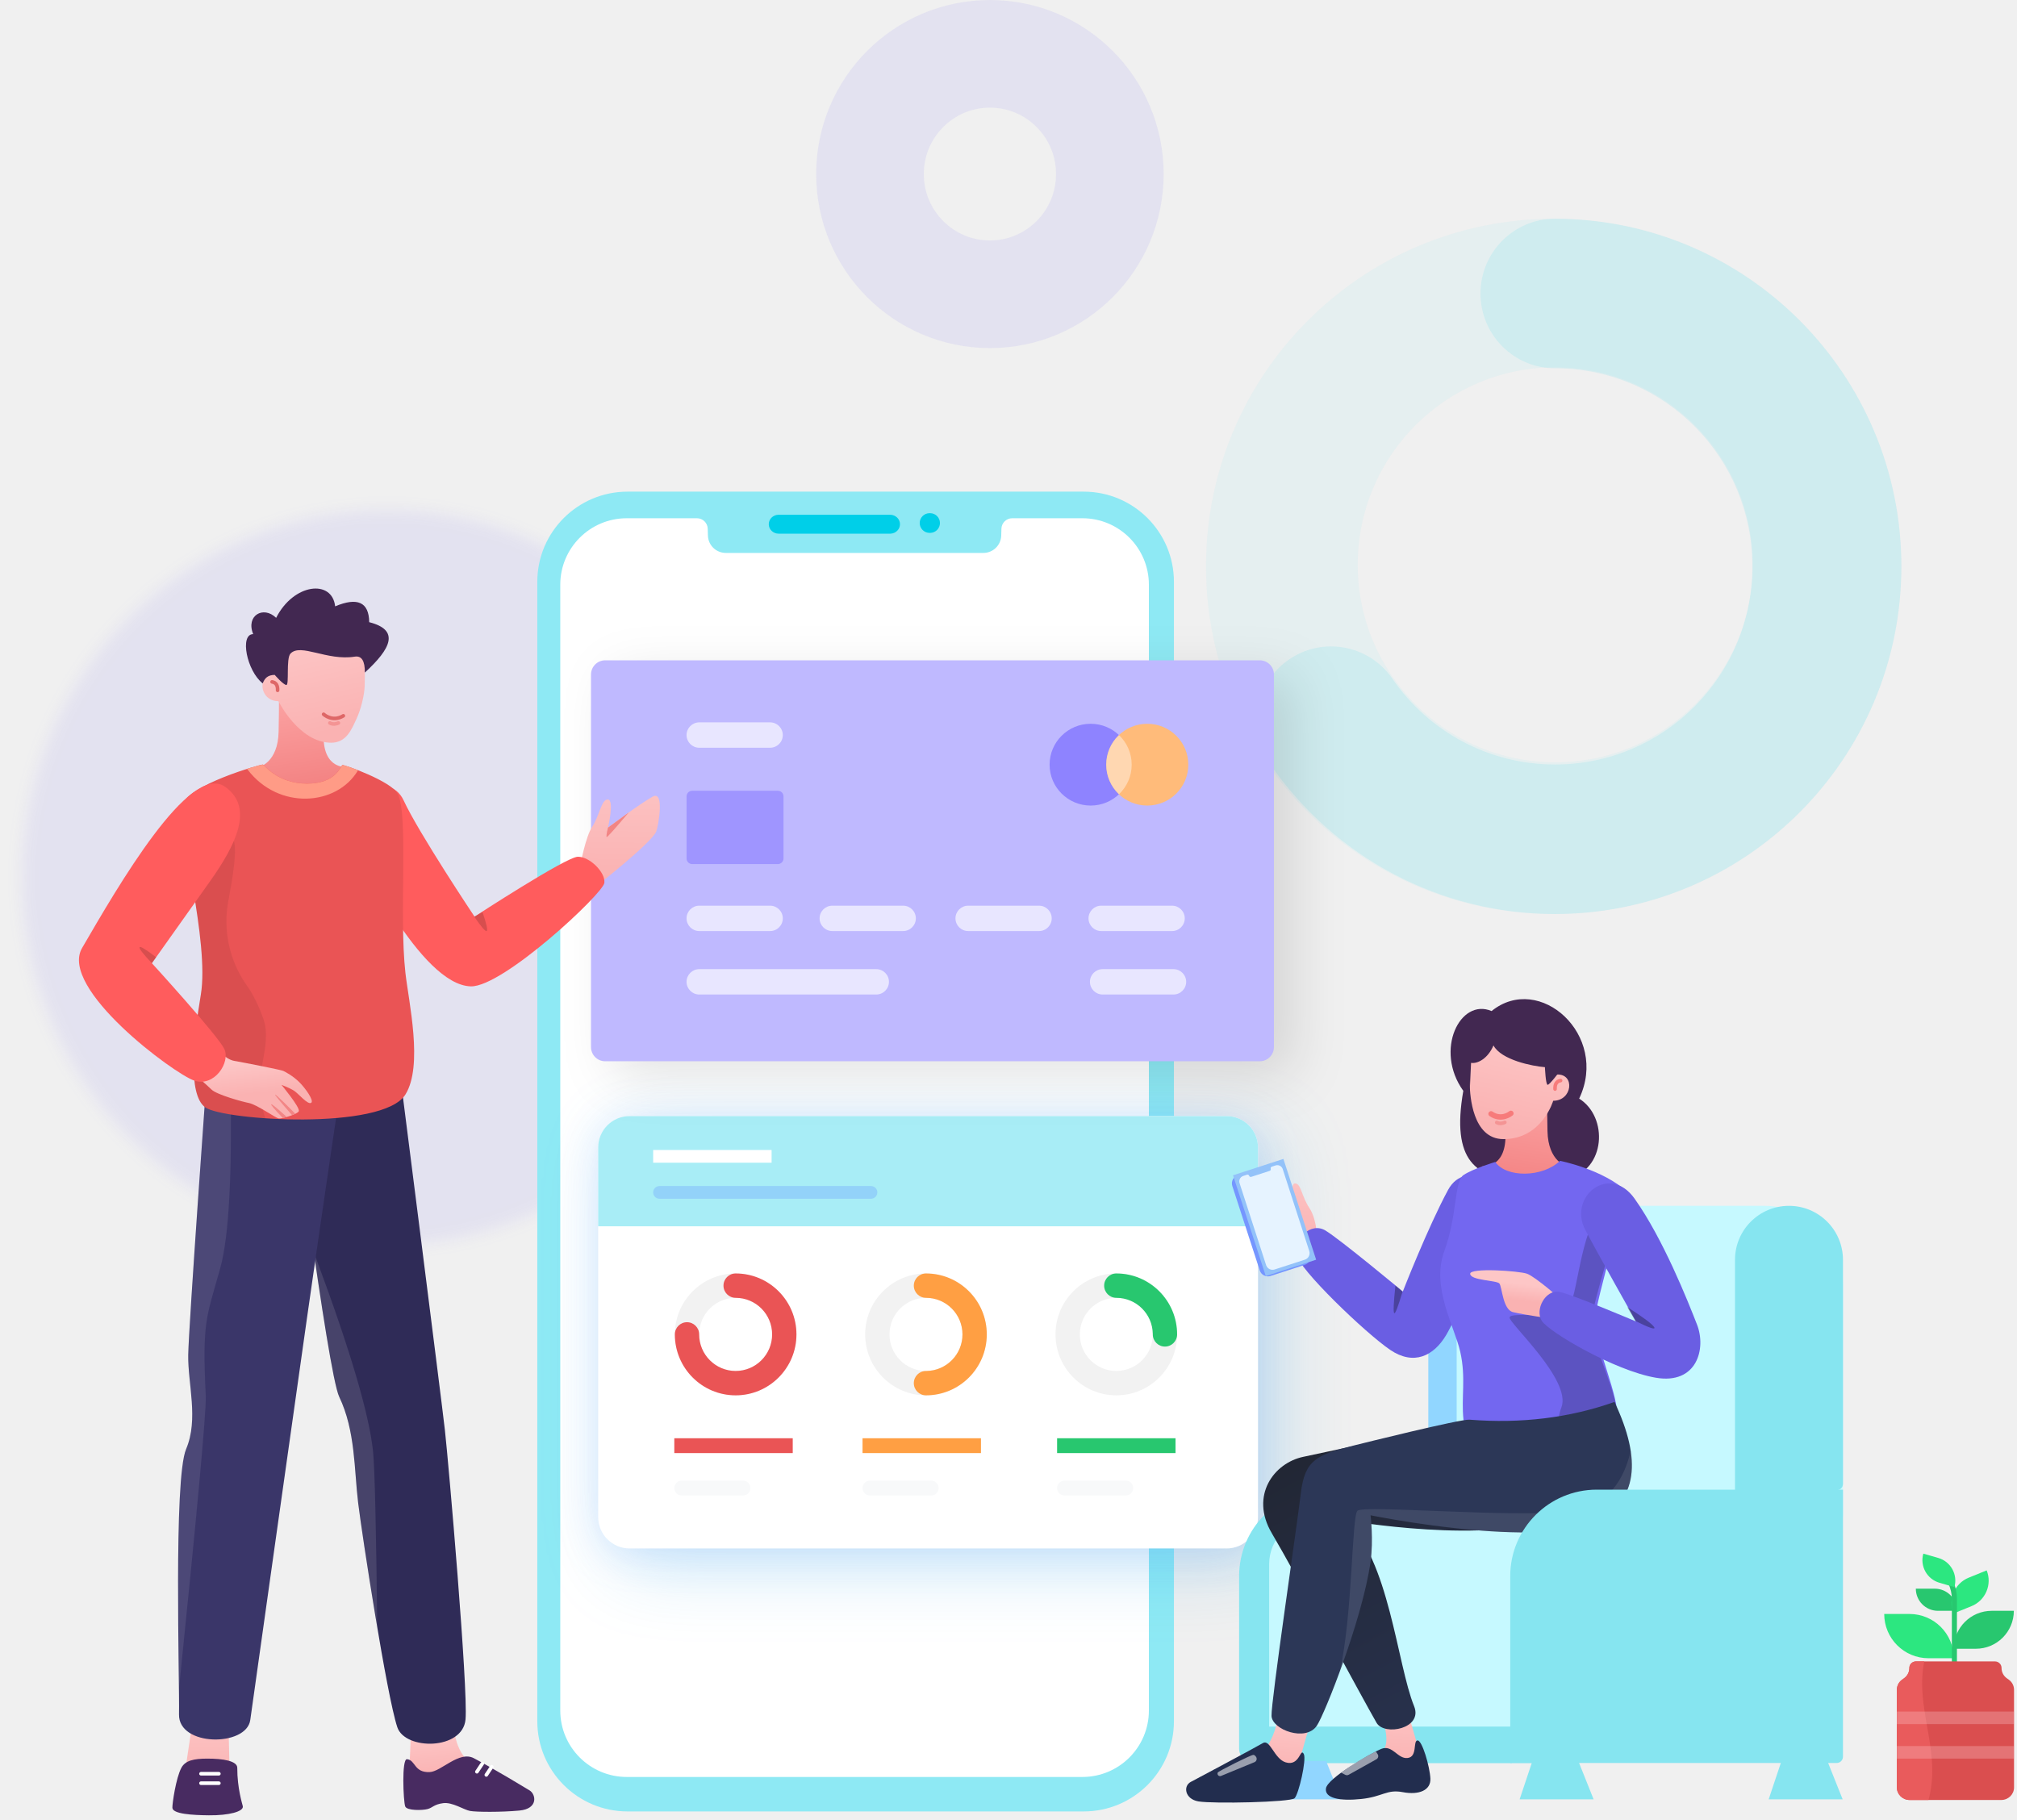
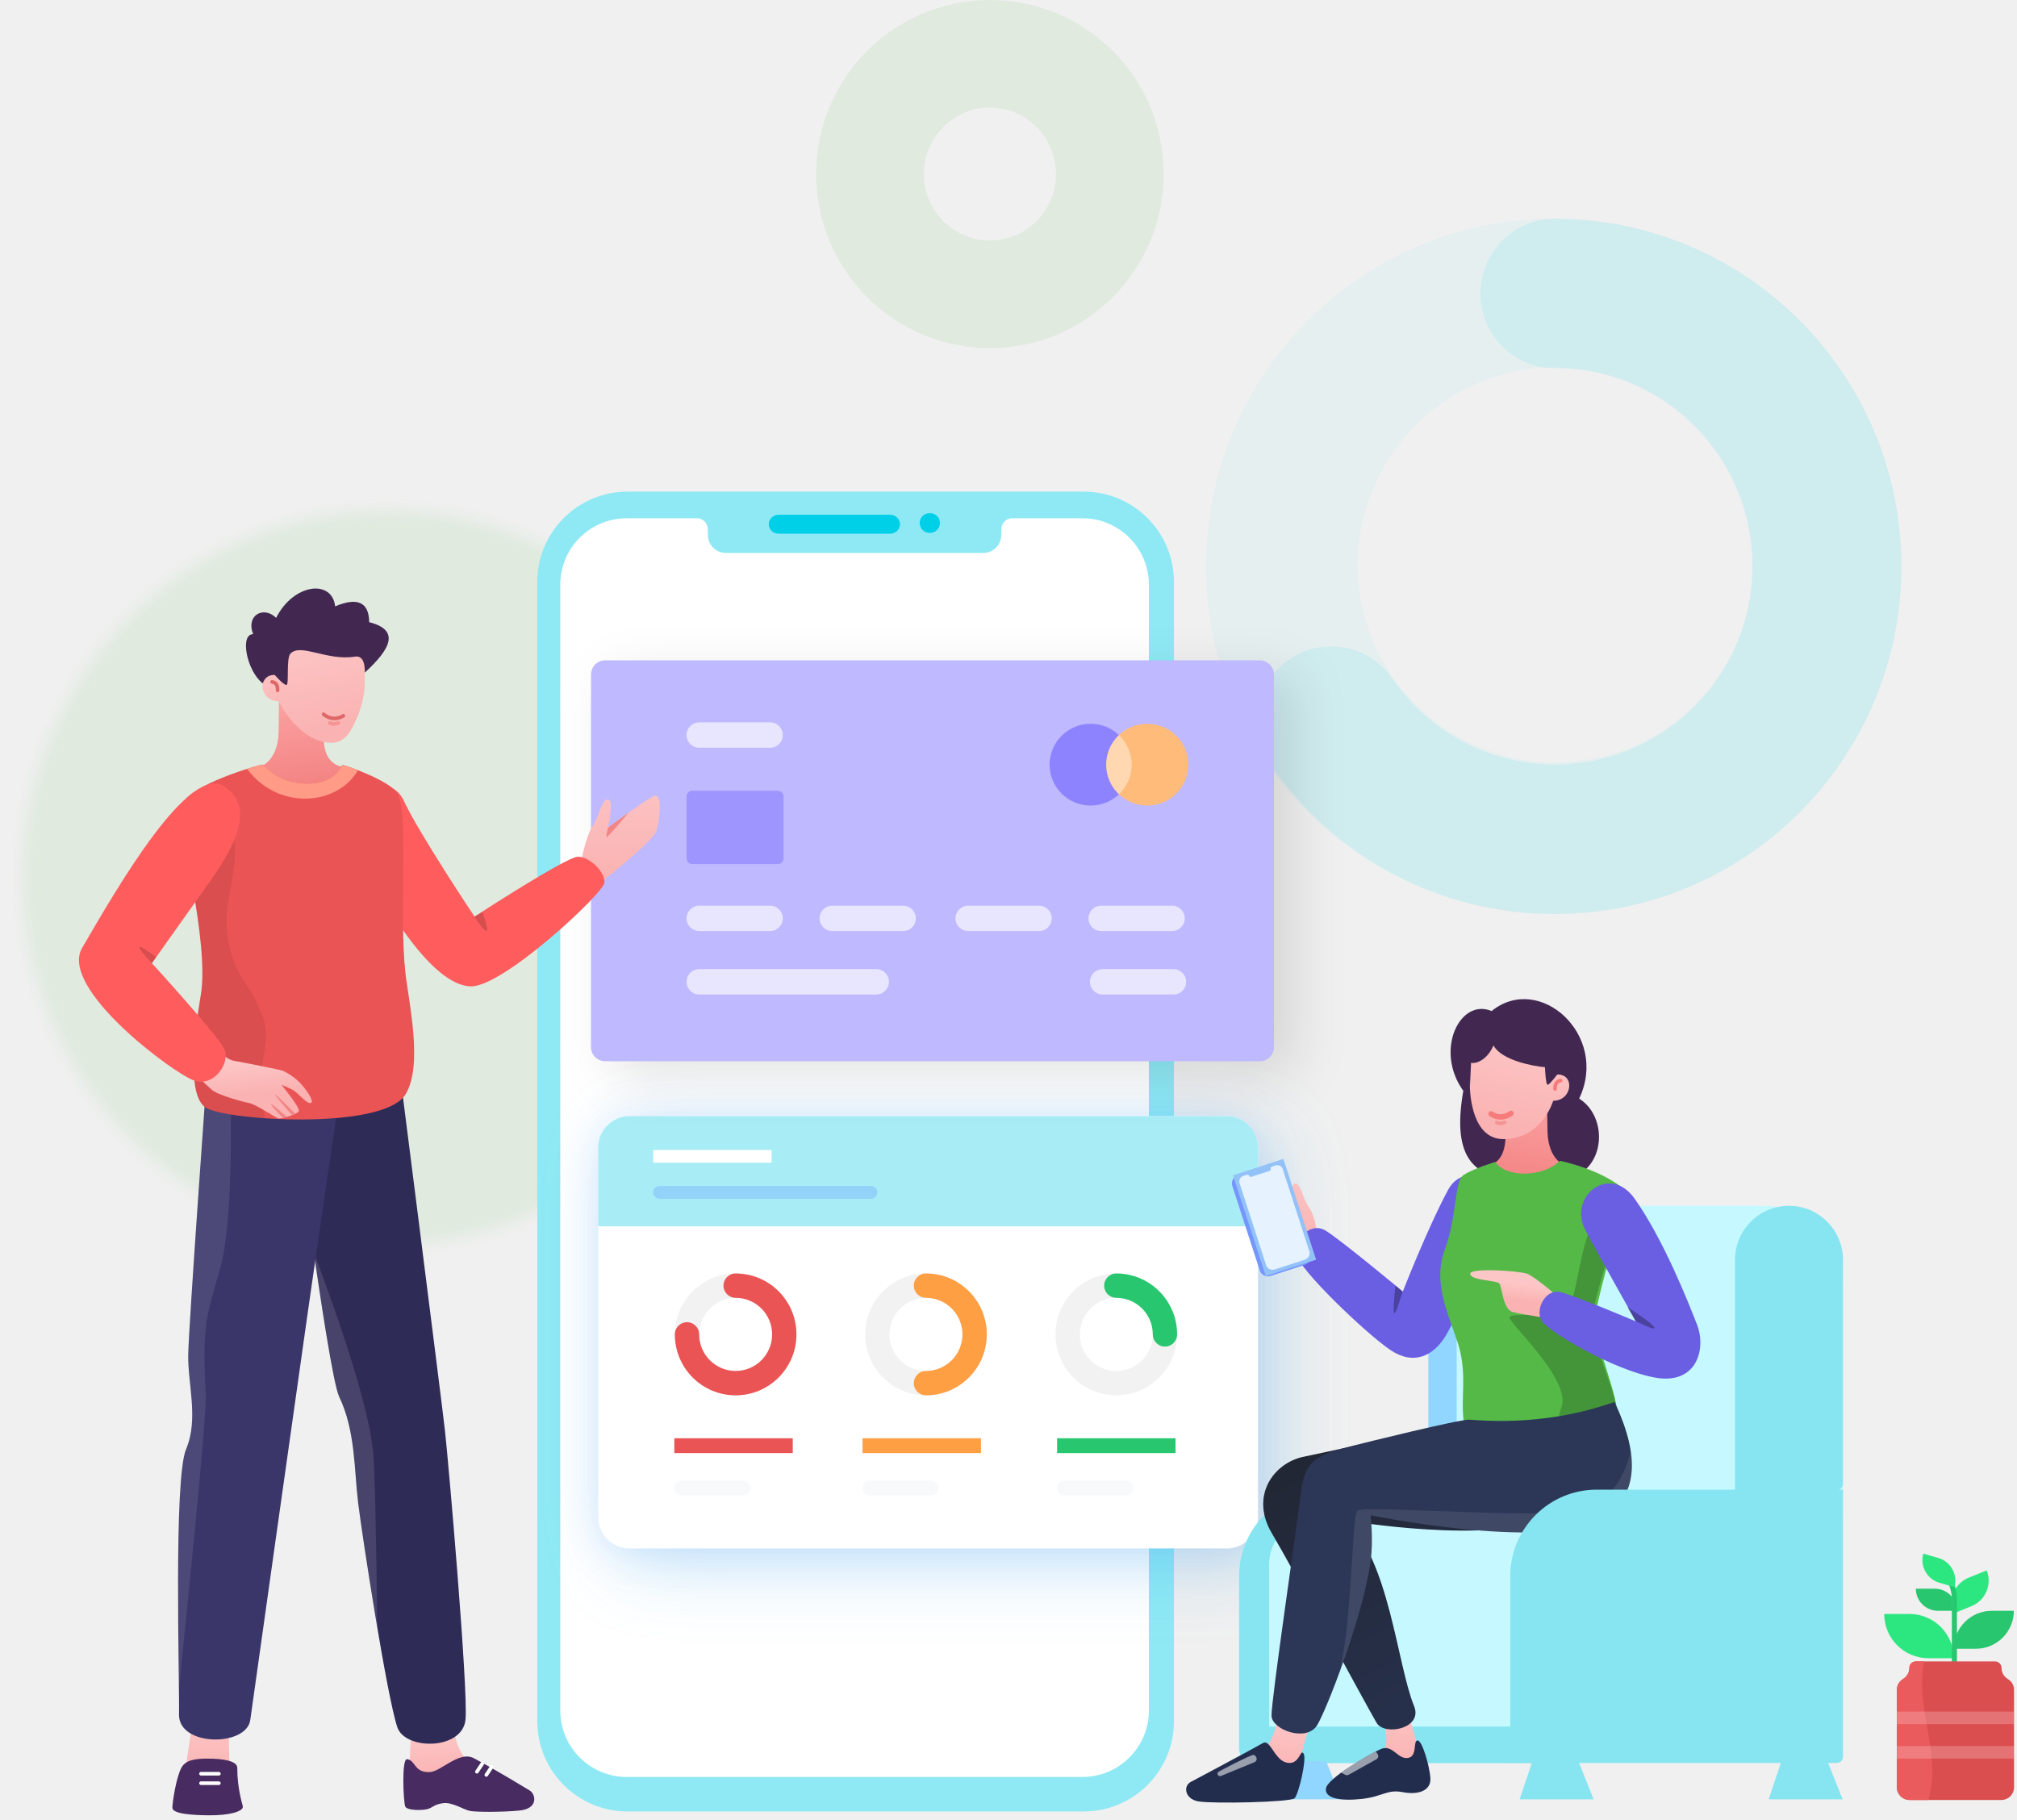
<svg xmlns="http://www.w3.org/2000/svg" xmlns:xlink="http://www.w3.org/1999/xlink" width="562px" height="507px" viewBox="0 0 562 507" version="1.1">
  <defs>
    <filter x="-2.9%" y="-2.9%" width="105.9%" height="105.9%" filterUnits="objectBoundingBox" id="filter-1">
      <feGaussianBlur stdDeviation="2" in="SourceGraphic" />
    </filter>
    <path d="M18.522,0 L38.087,0 C39.71,5.90024691e-16 41.039,1.291 41.086,2.913 L41.142,4.831 C41.219,7.521 43.423,9.661 46.114,9.661 L117.894,9.661 C120.585,9.661 122.788,7.521 122.866,4.831 L122.921,2.913 C122.968,1.291 124.297,2.07451057e-15 125.92,0 L145.486,0 C155.715,-2.00502105e-14 164.008,8.293 164.008,18.522 L164.008,332.223 C164.008,342.452 155.715,350.745 145.486,350.745 L18.522,350.745 C8.293,350.745 -2.29997126e-15,342.452 0,332.223 L0,18.522 C-4.8054561e-15,8.293 8.293,-8.77902741e-15 18.522,0 Z" id="path-2" />
    <path d="M8.757,0 L175.092,0 C179.928,-1.80700981e-14 183.848,3.921 183.848,8.757 L183.848,111.729 C183.848,116.565 179.928,120.486 175.092,120.486 L8.757,120.486 C3.921,120.486 -1.00658751e-14,116.565 0,111.729 L0,8.757 C-5.92265936e-16,3.921 3.921,4.44111258e-15 8.757,0 Z" id="path-4" />
    <filter x="-15.0%" y="-22.8%" width="135.4%" height="153.9%" filterUnits="objectBoundingBox" id="filter-6">
      <feOffset dx="5" dy="5" in="SourceAlpha" result="shadowOffsetOuter1" />
      <feGaussianBlur stdDeviation="10" in="shadowOffsetOuter1" result="shadowBlurOuter1" />
      <feColorMatrix values="0 0 0 0 0.076   0 0 0 0 0.583   0 0 0 0 0.879  0 0 0 0.229 0" type="matrix" in="shadowBlurOuter1" result="shadowMatrixOuter1" />
      <feOffset dx="0" dy="1" in="SourceAlpha" result="shadowOffsetOuter2" />
      <feGaussianBlur stdDeviation="5.5" in="shadowOffsetOuter2" result="shadowBlurOuter2" />
      <feColorMatrix values="0 0 0 0 0.504   0 0 0 0 0.7   0 0 0 0 1  0 0 0 0.234 0" type="matrix" in="shadowBlurOuter2" result="shadowMatrixOuter2" />
      <feMerge>
        <feMergeNode in="shadowMatrixOuter1" />
        <feMergeNode in="shadowMatrixOuter2" />
      </feMerge>
    </filter>
    <path d="M3.944,0 L186.337,0 C188.515,0 190.281,1.771 190.281,3.955 L190.281,107.769 C190.281,109.953 188.515,111.723 186.337,111.723 L3.944,111.723 C1.766,111.723 0,109.953 0,107.769 L0,3.955 C0,1.771 1.766,0 3.944,0 Z" id="path-7" />
    <filter x="-9.5%" y="-17.9%" width="125.2%" height="143.0%" filterUnits="objectBoundingBox" id="filter-8">
      <feOffset dx="6" dy="4" in="SourceAlpha" result="shadowOffsetOuter1" />
      <feGaussianBlur stdDeviation="7" in="shadowOffsetOuter1" result="shadowBlurOuter1" />
      <feColorMatrix values="0 0 0 0 0.019   0 0 0 0 0.019   0 0 0 0 0.019  0 0 0 0.11 0" type="matrix" in="shadowBlurOuter1" />
    </filter>
    <linearGradient x1="42.314%" y1="12.631%" x2="50%" y2="69.62%" id="linearGradient-9">
      <stop stop-color="#FDC6C6" offset="0%" />
      <stop stop-color="#FAB2B2" offset="100%" />
    </linearGradient>
    <linearGradient x1="46.204%" y1="-28.186%" x2="50%" y2="91.05%" id="linearGradient-10">
      <stop stop-color="#FDC6C6" offset="0%" />
      <stop stop-color="#FAB2B2" offset="100%" />
    </linearGradient>
    <linearGradient x1="44.814%" y1="-28.186%" x2="62.813%" y2="121.547%" id="linearGradient-11">
      <stop stop-color="#FFAFAF" offset="0%" />
      <stop stop-color="#F07777" offset="100%" />
    </linearGradient>
    <linearGradient x1="31.713%" y1="-6.922%" x2="55.144%" y2="91.239%" id="linearGradient-12">
      <stop stop-color="#FDC6C6" offset="0%" />
      <stop stop-color="#FAB2B2" offset="100%" />
    </linearGradient>
    <linearGradient x1="45.013%" y1="-28.186%" x2="50%" y2="91.05%" id="linearGradient-13">
      <stop stop-color="#FDC6C6" offset="0%" />
      <stop stop-color="#FAB2B2" offset="100%" />
    </linearGradient>
    <linearGradient x1="42.314%" y1="21.16%" x2="50%" y2="65.142%" id="linearGradient-14">
      <stop stop-color="#FDC6C6" offset="0%" />
      <stop stop-color="#FAB2B2" offset="100%" />
    </linearGradient>
    <linearGradient x1="45.136%" y1="-28.186%" x2="62.017%" y2="121.547%" id="linearGradient-15">
      <stop stop-color="#FFAFAF" offset="0%" />
      <stop stop-color="#F07777" offset="100%" />
    </linearGradient>
    <linearGradient x1="31.713%" y1="-6.211%" x2="55.144%" y2="90.724%" id="linearGradient-16">
      <stop stop-color="#FDC6C6" offset="0%" />
      <stop stop-color="#FAB2B2" offset="100%" />
    </linearGradient>
    <linearGradient x1="42.314%" y1="-3.865%" x2="50%" y2="78.281%" id="linearGradient-17">
      <stop stop-color="#FDC6C6" offset="0%" />
      <stop stop-color="#FAB2B2" offset="100%" />
    </linearGradient>
    <linearGradient x1="28.503%" y1="98.647%" x2="77.061%" y2="9.201%" id="linearGradient-18">
      <stop stop-color="#28324F" offset="0%" />
      <stop stop-color="#222735" offset="100%" />
    </linearGradient>
    <linearGradient x1="44.36%" y1="-28.186%" x2="50%" y2="91.05%" id="linearGradient-19">
      <stop stop-color="#FDC6C6" offset="0%" />
      <stop stop-color="#FAB2B2" offset="100%" />
    </linearGradient>
    <linearGradient x1="42.314%" y1="28.061%" x2="50%" y2="61.519%" id="linearGradient-20">
      <stop stop-color="#FDC6C6" offset="0%" />
      <stop stop-color="#FAB2B2" offset="100%" />
    </linearGradient>
    <linearGradient x1="42.314%" y1="8.533%" x2="50%" y2="71.772%" id="linearGradient-21">
      <stop stop-color="#FDC6C6" offset="0%" />
      <stop stop-color="#FAB2B2" offset="100%" />
    </linearGradient>
    <path d="M5.338,0 L27.313,0 C28.339,0 29.171,0.815 29.171,1.82 L29.171,1.872 C29.171,2.984 29.712,4.03 30.626,4.688 L31.196,5.099 C32.111,5.757 32.651,6.803 32.651,7.915 L32.651,35.125 C32.651,37.055 31.053,38.62 29.082,38.62 L3.568,38.62 C1.598,38.62 1.64410348e-13,37.055 1.64410348e-13,35.125 L1.64410348e-13,7.915 C1.64410348e-13,6.803 0.54,5.757 1.455,5.099 L2.024,4.688 C2.878,4.074 3.405,3.122 3.472,2.094 L3.479,1.82 C3.479,0.815 4.311,0 5.338,0 Z" id="path-22" />
  </defs>
  <g id="📝-Pages-New" stroke="none" stroke-width="1" fill="none" fill-rule="evenodd">
    <g id="Error" transform="translate(-436, -279)">
      <g id="Illustration" transform="translate(442, 294)">
        <g id="Shape">
-           <ellipse id="Oval" fill="#7367F0" opacity="0.1" filter="url(#filter-1)" cx="101.745" cy="229.5" rx="101.745" ry="102.5" />
+           <ellipse id="Oval" fill="#55b947" opacity="0.1" filter="url(#filter-1)" cx="101.745" cy="229.5" rx="101.745" ry="102.5" />
          <path d="M426.906,45.956 C373.404,45.956 330.032,89.326 330.032,142.826 C330.032,196.326 373.404,239.696 426.906,239.696 C480.408,239.696 523.78,196.326 523.78,142.826 C523.78,89.326 480.408,45.956 426.906,45.956 Z M427.346,87.346 C457.745,87.346 482.388,111.988 482.388,142.386 C482.388,172.784 457.745,197.426 427.346,197.426 C396.947,197.426 372.304,172.784 372.304,142.386 C372.304,111.988 396.947,87.346 427.346,87.346 Z" id="Oval" fill="#00CFE8" fill-rule="nonzero" opacity="0.05" />
-           <ellipse id="Oval" stroke="#7367F0" stroke-width="30" opacity="0.1" cx="269.823" cy="33.5" rx="33.416" ry="33.5" />
+           <ellipse id="Oval" stroke="#55b947" stroke-width="30" opacity="0.1" cx="269.823" cy="33.5" rx="33.416" ry="33.5" />
          <path d="M427.271,45.956 C480.572,45.956 523.78,89.326 523.78,142.826 C523.78,196.326 480.572,239.696 427.271,239.696 C395.161,239.696 365.687,223.816 347.797,197.796 C341.287,188.326 343.657,175.352 353.091,168.817 C362.43,162.348 375.192,164.615 381.764,173.849 L381.961,174.131 C392.182,188.997 408.951,198.032 427.271,198.032 C457.647,198.032 482.271,173.315 482.271,142.826 C482.271,112.642 458.137,88.116 428.181,87.628 L427.271,87.621 C415.809,87.621 406.517,78.294 406.517,66.788 C406.517,55.283 415.809,45.956 427.271,45.956 Z" id="Path" fill="#00CFE8" fill-rule="nonzero" opacity="0.1" />
        </g>
        <g id="Mobile-Banking-App" transform="translate(16, 122)">
          <g id="Phone3" transform="translate(127.7104, 0)">
            <path d="M25.137,0 L152.247,0 C166.13,-2.55022564e-15 177.384,11.254 177.384,25.137 L177.384,342.625 C177.384,356.508 166.13,367.762 152.247,367.762 L25.137,367.762 C11.254,367.762 -2.32880507e-14,356.508 -2.49882011e-14,342.625 L-2.49882011e-14,25.137 C-2.66883515e-14,11.254 11.254,2.55022564e-15 25.137,0 Z" id="Rectangle" fill="#8EE9F4" />
            <g id="Group-48" transform="translate(6.397456, 7.41094)">
              <mask id="mask-3" fill="white">
                <use xlink:href="#path-2" />
              </mask>
              <use id="Rectangle" fill="#FFFFFF" xlink:href="#path-2" />
              <ellipse id="Oval" fill-opacity="0.549" fill="#E97EFF" mask="url(#mask-3)" cx="62.18" cy="213.477" rx="14.067" ry="14.053" />
              <path d="M24.589,60.217 L140.653,60.217 C143.199,60.217 145.264,62.281 145.264,64.828 C145.264,67.374 143.199,69.439 140.653,69.439 L24.589,69.439 C22.043,69.439 19.978,67.374 19.978,64.828 C19.978,62.281 22.043,60.217 24.589,60.217 Z" id="Rectangle" fill-opacity="0.549" fill="#E97EFF" mask="url(#mask-3)" />
            </g>
            <path d="M98.307,6.438 C99.824,6.438 101.054,7.618 101.054,9.073 C101.054,10.496 99.878,11.655 98.408,11.706 L98.307,11.708 L67.24,11.708 C65.722,11.708 64.492,10.528 64.492,9.073 C64.492,7.65 65.668,6.491 67.139,6.44 L67.24,6.438 L98.307,6.438 Z" id="Path" fill="#00CFE8" fill-rule="nonzero" />
            <path d="M109.441,5.999 C110.958,5.999 112.188,7.228 112.188,8.744 C112.188,10.226 111.012,11.434 109.542,11.487 L109.441,11.488 L109.297,11.488 C107.779,11.488 106.549,10.26 106.549,8.744 C106.549,7.262 107.725,6.054 109.196,6.001 L109.297,5.999 L109.441,5.999 Z" id="Path" fill="#00CFE8" fill-rule="nonzero" />
          </g>
          <g id="BoardPieChart" transform="translate(144.6719, 174)">
            <mask id="mask-5" fill="white">
              <use xlink:href="#path-4" />
            </mask>
            <g id="Rectangle">
              <use fill="black" fill-opacity="1" filter="url(#filter-6)" xlink:href="#path-4" />
              <use fill="#FFFFFF" fill-rule="evenodd" xlink:href="#path-4" />
            </g>
            <polygon id="Rectangle" fill="#A8EDF6" mask="url(#mask-5)" points="-4.125 -4.725 188.562 -4.725 188.562 30.712 -4.125 30.712" />
            <path d="M17.093,19.49 L76.01,19.49 C76.989,19.49 77.782,20.284 77.782,21.262 C77.782,22.241 76.989,23.034 76.01,23.034 L17.093,23.034 C16.114,23.034 15.321,22.241 15.321,21.262 C15.321,20.284 16.114,19.49 17.093,19.49 Z" id="Rectangle" fill="#6FA3FF" opacity="0.366" mask="url(#mask-5)" />
            <rect id="Rectangle" fill="#FFFFFF" mask="url(#mask-5)" x="15.321" y="9.45" width="32.998" height="3.544" />
            <rect id="Rectangle" fill="#EA5455" mask="url(#mask-5)" x="21.213" y="89.774" width="32.998" height="4.134" />
            <path d="M23.28,101.586 L40.359,101.586 C41.501,101.586 42.427,102.512 42.427,103.653 C42.427,104.795 41.501,105.72 40.359,105.72 L23.28,105.72 C22.139,105.72 21.213,104.795 21.213,103.653 C21.213,102.512 22.139,101.586 23.28,101.586 Z" id="Rectangle" fill="#F8F9FA" mask="url(#mask-5)" />
            <rect id="Rectangle" fill="#FF9F43" fill-rule="nonzero" mask="url(#mask-5)" x="73.657" y="89.774" width="32.998" height="4.134" />
            <path d="M75.724,101.586 L92.803,101.586 C93.945,101.586 94.87,102.512 94.87,103.653 C94.87,104.795 93.945,105.72 92.803,105.72 L75.724,105.72 C74.583,105.72 73.657,104.795 73.657,103.653 C73.657,102.512 74.583,101.586 75.724,101.586 Z" id="Rectangle" fill="#F8F9FA" mask="url(#mask-5)" />
            <rect id="Rectangle" fill="#28C76F" mask="url(#mask-5)" x="127.869" y="89.774" width="32.998" height="4.134" />
            <path d="M129.936,101.586 L147.015,101.586 C148.157,101.586 149.082,102.512 149.082,103.653 C149.082,104.795 148.157,105.72 147.015,105.72 L129.936,105.72 C128.794,105.72 127.869,104.795 127.869,103.653 C127.869,102.512 128.794,101.586 129.936,101.586 Z" id="Rectangle" fill="#F8F9FA" mask="url(#mask-5)" />
            <g id="Group-37" mask="url(#mask-5)">
              <g transform="translate(21.21326, 46.65873)" id="Group-5">
                <g transform="translate(0.147314, 0.147654)" />
              </g>
            </g>
            <g id="Group-3" mask="url(#mask-5)">
              <g transform="translate(127.4269, 43.8533)">
                <path d="M16.941,33.96 C26.297,33.96 33.882,26.358 33.882,16.98 C33.882,7.602 26.297,0 16.941,0 C7.585,0 0,7.602 0,16.98 C0,26.358 7.585,33.96 16.941,33.96 Z M16.941,27.168 C11.327,27.168 6.776,22.607 6.776,16.98 C6.776,11.353 11.327,6.792 16.941,6.792 C22.555,6.792 27.106,11.353 27.106,16.98 C27.106,22.607 22.555,27.168 16.941,27.168 Z" id="Oval" fill="#F2F2F2" />
                <path d="M33.882,16.98 C33.882,7.602 26.297,0 16.941,0 C15.07,0 13.553,1.52 13.553,3.396 C13.553,5.272 15.07,6.792 16.941,6.792 C22.491,6.792 27.002,11.25 27.104,16.789 L27.106,16.98 C27.106,18.856 28.623,20.376 30.494,20.376 C32.365,20.376 33.882,18.856 33.882,16.98 Z" id="Path" fill="#28C76F" />
              </g>
            </g>
            <g id="Group-4" mask="url(#mask-5)">
              <g transform="translate(74.39373, 43.8533)">
                <path d="M16.941,33.96 C26.297,33.96 33.882,26.358 33.882,16.98 C33.882,7.602 26.297,0 16.941,0 C7.585,0 0,7.602 0,16.98 C0,26.358 7.585,33.96 16.941,33.96 Z M16.941,27.168 C11.327,27.168 6.776,22.607 6.776,16.98 C6.776,11.353 11.327,6.792 16.941,6.792 C22.555,6.792 27.106,11.353 27.106,16.98 C27.106,22.607 22.555,27.168 16.941,27.168 Z" id="Oval" fill="#F2F2F2" fill-rule="evenodd" />
                <path d="M16.941,33.96 C26.297,33.96 33.882,26.358 33.882,16.98 C33.882,7.602 26.297,0 16.941,0 C15.07,0 13.553,1.52 13.553,3.396 C13.553,5.272 15.07,6.792 16.941,6.792 C22.555,6.792 27.106,11.353 27.106,16.98 C27.106,22.543 22.658,27.065 17.132,27.167 L16.941,27.168 C15.07,27.168 13.553,28.689 13.553,30.564 C13.553,32.44 15.07,33.96 16.941,33.96 Z" id="Path" fill="#FF9F43" fill-rule="nonzero" />
              </g>
            </g>
            <g id="Group-6" mask="url(#mask-5)">
              <g transform="translate(21.36058, 43.8533)">
                <path d="M16.941,33.96 C26.297,33.96 33.882,26.358 33.882,16.98 C33.882,7.602 26.297,0 16.941,0 C7.585,0 0,7.602 0,16.98 C0,26.358 7.585,33.96 16.941,33.96 Z M16.941,27.168 C11.327,27.168 6.776,22.607 6.776,16.98 C6.776,11.353 11.327,6.792 16.941,6.792 C22.555,6.792 27.106,11.353 27.106,16.98 C27.106,22.607 22.555,27.168 16.941,27.168 Z" id="Oval" fill="#F2F2F2" />
                <path d="M0,16.98 C0,26.358 7.585,33.96 16.941,33.96 C26.297,33.96 33.882,26.358 33.882,16.98 C33.882,7.602 26.297,0 16.941,0 C15.07,0 13.553,1.52 13.553,3.396 C13.553,5.272 15.07,6.792 16.941,6.792 C22.555,6.792 27.106,11.353 27.106,16.98 C27.106,22.607 22.555,27.168 16.941,27.168 C11.327,27.168 6.776,22.607 6.776,16.98 C6.776,15.105 5.259,13.584 3.388,13.584 C1.517,13.584 0,15.105 0,16.98 Z" id="Path" fill="#EA5455" />
              </g>
            </g>
          </g>
          <g id="VisaCard2" transform="translate(142.6764, 47)">
            <g id="Rectangle">
              <use fill="black" fill-opacity="1" filter="url(#filter-8)" xlink:href="#path-7" />
              <use fill="#BFB9FF" fill-rule="evenodd" xlink:href="#path-7" />
            </g>
            <g id="Group-46" transform="translate(26.61962, 16.69957)">
              <g id="Group-45" transform="translate(0, 0.982327)">
                <g id="Group-43" transform="translate(101.1545, 0)">
                  <ellipse id="Oval" fill="#8E83FF" cx="11.437" cy="11.395" rx="11.437" ry="11.395" />
                  <ellipse id="Oval-Copy-10" fill="#FFBB7A" cx="27.211" cy="11.395" rx="11.437" ry="11.395" />
                  <path d="M19.22,3.243 L19.325,3.145 C21.511,5.22 22.873,8.149 22.873,11.395 C22.873,14.641 21.511,17.57 19.325,19.645 C17.137,17.571 15.775,14.641 15.775,11.395 C15.775,8.2 17.094,5.312 19.22,3.243 L19.325,3.145 L19.22,3.243 Z" id="Path" fill-opacity="0.416" fill="#FFFFFF" />
                </g>
                <path d="M1.577,18.664 L25.437,18.664 C26.308,18.664 27.014,19.368 27.014,20.236 L27.014,37.525 C27.014,38.393 26.308,39.097 25.437,39.097 L1.577,39.097 C0.706,39.097 4.37832775e-14,38.393 4.37832775e-14,37.525 L4.37832775e-14,20.236 C4.37832775e-14,19.368 0.706,18.664 1.577,18.664 Z" id="Rectangle" fill="#9F95FF" />
              </g>
              <g id="Group-44" transform="translate(0, 0.589397)" fill="#FFFFFF" fill-opacity="0.647">
                <path d="M3.549,51.081 L23.268,51.081 C25.228,51.081 26.817,52.664 26.817,54.617 C26.817,56.57 25.228,58.154 23.268,58.154 L3.549,58.154 C1.589,58.154 -9.10692171e-14,56.57 -9.10692171e-14,54.617 C-9.10692171e-14,52.664 1.589,51.081 3.549,51.081 Z" id="Rectangle" />
                <path d="M3.549,68.763 L52.845,68.763 C54.805,68.763 56.394,70.346 56.394,72.299 C56.394,74.252 54.805,75.836 52.845,75.836 L3.549,75.836 C1.589,75.836 -8.7566555e-14,74.252 -8.7566555e-14,72.299 C-8.7566555e-14,70.346 1.589,68.763 3.549,68.763 Z" id="Rectangle" />
                <path d="M115.943,68.763 L135.661,68.763 C137.622,68.763 139.211,70.346 139.211,72.299 C139.211,74.252 137.622,75.836 135.661,75.836 L115.943,75.836 C113.983,75.836 112.394,74.252 112.394,72.299 C112.394,70.346 113.983,68.763 115.943,68.763 Z" id="Rectangle" />
                <path d="M3.549,0 L23.268,0 C25.228,0 26.817,1.583 26.817,3.536 C26.817,5.489 25.228,7.073 23.268,7.073 L3.549,7.073 C1.589,7.073 0,5.489 0,3.536 C0,1.583 1.589,0 3.549,0 Z" id="Rectangle" />
                <path d="M40.62,51.081 L60.338,51.081 C62.298,51.081 63.887,52.664 63.887,54.617 C63.887,56.57 62.298,58.154 60.338,58.154 L40.62,58.154 C38.659,58.154 37.07,56.57 37.07,54.617 C37.07,52.664 38.659,51.081 40.62,51.081 Z" id="Rectangle-Copy-38" />
                <path d="M78.479,51.081 L98.197,51.081 C100.157,51.081 101.746,52.664 101.746,54.617 C101.746,56.57 100.157,58.154 98.197,58.154 L78.479,58.154 C76.518,58.154 74.929,56.57 74.929,54.617 C74.929,52.664 76.518,51.081 78.479,51.081 Z" id="Rectangle-Copy-39" />
                <path d="M115.549,51.081 L135.267,51.081 C137.227,51.081 138.816,52.664 138.816,54.617 C138.816,56.57 137.227,58.154 135.267,58.154 L115.549,58.154 C113.589,58.154 112,56.57 112,54.617 C112,52.664 113.589,51.081 115.549,51.081 Z" id="Rectangle-Copy-40" />
              </g>
            </g>
          </g>
          <g id="Men1.1" transform="translate(0, 27)">
            <g id="LLeg" transform="translate(58.5127, 131.4736)">
              <path d="M45.86,184.217 C45.86,184.217 45.724,192.9 51.056,195.984 C56.388,199.069 64.65,204.8 64.65,204.8 L33.223,205.865 L34.119,184.139 L45.86,184.217 Z" id="Path" fill="url(#linearGradient-9)" />
              <path d="M32.892,194.731 C35.322,194.982 34.791,198.497 39.2,198.326 C42.413,198.201 47.424,192.275 51.546,194.47 C57.837,197.82 65.214,202.338 67.023,203.413 C68.832,204.49 69.547,208.547 64.202,209.045 C59.09,209.521 52.191,209.468 50.462,209.153 C48.734,208.838 45.528,206.634 42.948,206.986 C40.369,207.339 40.075,208.228 38.634,208.622 C37.192,209.016 32.841,209.101 32.39,207.886 C31.872,206.492 31.353,194.573 32.892,194.731 Z" id="Path" fill="#482B61" />
              <path d="M30.456,-1.74975703e-14 C30.456,-1.74975703e-14 42.444,94.099 43.447,102.998 C44.449,111.898 49.952,175.205 49.199,183.65 C48.432,192.25 32.344,192.296 30.186,185.808 C27.232,176.926 20.404,132.541 19.274,123.272 C18.145,114.003 18.542,103.242 14.003,93.751 C10.753,86.956 -3.0465246e-14,2.413 -3.0465246e-14,2.413 L30.456,-1.74975703e-14 Z" id="Path" fill="#2F2B57" />
              <path d="M23.41,108.74 L23.452,109.164 C23.91,114.079 24.294,130.36 24.603,158.008 L23.913,153.878 C21.749,140.784 19.828,127.813 19.274,123.272 C18.169,114.196 18.526,103.69 14.28,94.346 L14.003,93.751 C12.573,90.761 9.689,72.711 6.908,53.437 L7.782,55.775 C17.065,80.742 22.275,98.398 23.41,108.74 Z" id="Path" fill-opacity="0.192" fill="#FFFFFF" opacity="0.591" />
              <line x1="53.869" y1="195.981" x2="52.366" y2="198.23" id="Path-10" stroke="#FFFFFF" stroke-linecap="round" />
              <line x1="56.495" y1="196.86" x2="54.991" y2="199.11" id="Path-10" stroke="#FFFFFF" stroke-linecap="round" />
            </g>
            <g id="RLeg" transform="translate(25.69442, 133.7766)">
              <polygon id="Path" fill="url(#linearGradient-10)" points="5.654 183.906 2.842 202.896 16.435 202.827 15.99 183.553" />
              <path d="M0.337,205.968 C0.291,204.86 1.323,197.674 2.842,194.829 C3.943,192.765 6.386,192.281 9.96,192.267 C14.57,192.249 18.422,192.946 18.417,194.829 C18.401,200.589 19.861,205.019 19.96,205.526 C20.248,207.011 16.125,208.119 10.493,208.063 C5.884,208.017 0.408,207.696 0.337,205.968 Z" id="Path" fill="#482B61" />
              <path d="M47.865,0.787 C47.865,0.787 41.632,42.784 37.86,69.357 C34.152,95.469 23.173,173.355 22.038,181.509 C20.997,188.994 1.985,188.994 2.185,179.929 C2.385,170.864 0.625,114.376 4.165,106.012 C7.705,97.649 4.623,87.915 4.752,79.79 C4.881,71.665 9.972,1.33 9.972,1.33 L47.865,0.787 Z" id="Path" fill="#3A3669" />
              <path d="M13.768,55.248 L13.47,56.328 C9.861,69.296 8.616,70.464 9.638,91.147 L9.649,91.567 C9.685,96.771 7.21,123.698 2.225,172.349 L2.203,169.325 C2.028,149.477 1.297,113.592 4.075,106.237 L4.165,106.012 C7.705,97.649 4.623,87.915 4.752,79.79 C4.881,71.665 9.972,1.33 9.972,1.33 L16.475,1.236 L16.542,4.458 C17.01,29.62 16.085,46.549 13.768,55.248 L13.768,55.248 Z" id="Path" fill-opacity="0.192" fill="#FFFFFF" opacity="0.462" />
              <line x1="8.313" y1="196.479" x2="13.289" y2="196.479" id="Path-9" stroke="#FFFFFF" stroke-linecap="round" />
              <line x1="8.313" y1="199.118" x2="13.289" y2="199.118" id="Path-9" stroke="#FFFFFF" stroke-linecap="round" />
            </g>
            <g id="Head" transform="translate(46.01984, 0)">
              <path d="M4.223,49.711 C4.223,49.711 9.43,48.483 9.611,39.907 C9.792,31.331 9.665,28.404 9.665,28.404 L22.01,28.196 C22.01,28.196 22.135,37.754 22.136,41.211 C22.141,50.495 28.578,49.711 28.578,49.711 C28.578,49.711 27.24,57.24 16.847,57.827 C8.732,58.287 4.223,49.711 4.223,49.711 Z" id="Path" fill="url(#linearGradient-11)" />
              <g id="Head1" transform="translate(0.513241, 0)">
                <path d="M8.018,24.069 C2.901,23.87 3.736,31.399 9.051,31.389 C9.051,31.389 14.763,42.933 23.732,42.963 C28.052,42.977 29.462,39.11 30.757,36.395 C32.052,33.68 33.002,29.618 33.081,27.132 C33.166,24.481 33.177,15.77 33.177,15.77 L7.819,15.759 L8.018,24.069 Z" id="Path" fill="url(#linearGradient-12)" />
                <path d="M23.37,37.586 C24.177,37.927 25.074,37.728 25.743,37.337" id="Path" stroke="#F49494" stroke-linecap="round" transform="translate(24.55681, 37.54876) rotate(6) translate(-24.55681, -37.54876) " />
                <path d="M8.529,28.493 C8.852,27.328 8.711,26.311 7.56,25.848" id="Path-8" stroke="#DE6767" stroke-linecap="round" transform="translate(8.119765, 27.17047) rotate(-13) translate(-8.119765, -27.17047) " />
                <path d="M8.018,24.069 C8.018,24.069 10.371,26.799 11.241,26.874 C12.112,26.949 11.119,19.487 12.401,18.128 C15.217,15.14 22.574,20.216 30.311,18.976 C32.222,18.67 33.16,20.15 33.126,23.415 C40.358,16.786 42.98,11.557 34.338,9.373 C34.269,3.763 31.058,2.355 24.849,4.957 C24.019,-2.622 13.291,-1.478 8.408,8.164 C4.873,4.707 -0.095,7.498 2.014,12.699 C-1.792,12.699 0.191,22.925 4.676,26.439 C5.211,24.904 6.189,24.069 8.018,24.069 Z" id="Path" fill="#422851" />
                <path d="M21.815,34.324 C21.815,34.324 23.572,37.18 27.012,36.159" id="Path" stroke="#DE6767" stroke-linecap="round" transform="translate(24.41357, 35.35145) rotate(-15) translate(-24.41357, -35.35145) " />
              </g>
            </g>
            <g id="LArm" transform="translate(75.02373, 54.90718)">
              <g id="Group-3" transform="translate(76.13706, 15.72189) rotate(4) translate(-76.13706, -15.72189) translate(65.13706, 2.221892)">
                <path d="M-6.9945718e-14,20.903 C-6.9945718e-14,20.903 0.893,12.681 2.627,9.701 C4.36,6.72 4.589,1.9 6.425,1.948 C8.26,1.997 6.968,9.757 6.968,9.757 C6.968,9.757 15.025,2.783 18.729,0.315 C22.109,-1.936 20.903,8.572 20.445,9.932 C19.355,13.172 5.027,26.111 5.027,26.111 C5.027,26.111 0.382,21.603 -6.9945718e-14,20.903 Z" id="Path" fill="url(#linearGradient-13)" />
                <path d="M6.968,9.757 C6.671,11.527 6.627,12.404 6.836,12.39 C7.045,12.375 8.915,9.963 12.444,5.155 L6.968,9.757 Z" id="Path" fill="#F28585" />
              </g>
              <path d="M15.44,4.122 C19.608,13.161 35.197,36.516 35.197,36.516 C35.197,36.516 60.742,19.861 63.992,19.826 C67.243,19.792 71.656,24.105 71.379,27.082 C71.101,30.058 43.132,56.166 34.162,55.947 C20.214,55.605 2.724,19.334 0.928,14.486 C-3.882,1.5 11.375,-4.694 15.44,4.122 Z" id="Path" fill="#FF5C5D" />
              <path d="M35.104,36.499 C37.071,39.38 38.23,40.726 38.582,40.536 C38.935,40.347 38.548,38.587 37.423,35.254 L35.104,36.499 Z" id="Path-5" fill-opacity="0.16" fill="#000000" />
            </g>
            <g id="Body" transform="translate(28.63671, 49.0406)">
              <path d="M0.131,11.435 C-1.177,17.711 7.785,49.341 5.319,64.138 C3.369,75.841 1.507,91.955 6.562,95.533 C11.708,99.175 56.008,102.067 62.322,91.955 C67.331,83.932 63.231,66.141 62.322,58.025 C60.51,41.834 63.246,13.854 60.172,8.131 C58.265,4.581 45.265,0.003 44.777,0.144 C44.288,0.286 43.14,5.317 34.92,5.317 C26.7,5.317 23.07,0.144 22.628,0.003 C22.186,-0.139 1.316,5.757 0.131,11.435 Z" id="Path" fill="#EA5455" />
              <path d="M22.607,2.99938892e-05 L22.628,0.003 C23.07,0.144 26.7,5.317 34.92,5.317 C43.14,5.317 44.288,0.286 44.777,0.144 C44.953,0.093 46.759,0.657 49.085,1.565 L49.075,1.672 C43.199,11.539 27.041,12.755 18.404,1.467 L18.208,1.206 L19.172,0.907 C20.936,0.37 22.198,0.048 22.542,0.005 L22.607,2.99938892e-05 Z" id="Path" fill="#FF9B86" />
              <path d="M0.159,15.794 L0.883,15.895 C8.567,16.994 13.073,18.732 14.402,21.111 C15.274,22.672 14.869,27.951 13.186,36.948 L13.007,37.892 C11.446,46.047 13.231,54.484 17.943,61.29 L18.208,61.666 C19.802,63.896 21.271,66.832 22.616,70.474 C25.735,78.922 19.1,86.04 23.302,98.608 L22.444,98.545 C14.634,97.947 8.317,96.774 6.562,95.533 C1.507,91.955 3.369,75.841 5.319,64.138 C7.418,51.547 1.242,26.77 0.159,15.794 Z" id="Path" fill-opacity="0.067" fill="#000000" />
            </g>
            <g id="Rarm" transform="translate(0, 54.33058)">
              <g id="Group-2" transform="translate(32.00589, 73.3703)">
                <path d="M5.768,0 C5.768,0 8.717,3.479 11.234,3.912 C13.751,4.345 24.285,6.405 24.928,6.711 C25.536,6.999 27.614,8.093 29.391,9.848 C30.931,11.37 33.594,14.976 32.701,15.596 C31.747,16.26 29.169,13.007 27.876,12.203 C26.52,11.36 24.436,10.613 24.436,10.613 C24.436,10.613 29.591,16.832 29.263,17.919 C29.024,18.712 24.64,20.066 23.703,19.964 C22.766,19.862 17.601,16.081 15.279,15.641 C13.669,15.336 6.46,13.383 4.94,11.917 C3.42,10.45 -3.48174241e-14,7.473 -3.48174241e-14,7.473 L5.768,0 Z" id="Path" fill="url(#linearGradient-14)" />
                <path d="M28.269,18.639 C24.673,15.016 22.8,13.235 22.65,13.296 C22.5,13.358 24.067,15.265 27.35,19.018 L28.269,18.639 Z" id="Path" fill="#F28585" />
                <path d="M25.865,19.532 C23.171,17.064 21.736,15.889 21.56,16.008 C21.384,16.127 22.463,17.402 24.796,19.834 L25.865,19.532 Z" id="Path" fill="#F28585" />
              </g>
              <path d="M40.706,0.901 C49.036,6.763 43.471,17.417 36.56,27.191 C30.105,36.319 20.321,50.07 20.321,50.07 C20.321,50.07 38.718,70.223 40.496,73.952 C42.273,77.68 37.734,84.683 32.093,82.771 C26.45,80.858 -5.658,57.073 0.872,45.833 C10.845,28.664 30.868,-6.022 40.706,0.901 Z" id="Path" fill="#FF5C5D" />
              <path d="M20.321,50.07 C17.804,47.408 16.663,45.922 16.898,45.614 C17.133,45.306 18.669,46.24 21.506,48.417 L20.321,50.07 Z" id="Path-6" fill-opacity="0.16" fill="#000000" />
            </g>
          </g>
          <g id="Group-7" transform="translate(307.3031, 141)">
            <path d="M40.065,137.093 L108.663,137.093 L108.663,137.093 L108.663,209.26 C108.663,211.469 106.872,213.26 104.663,213.26 L19.954,213.26 C17.745,213.26 15.954,211.469 15.954,209.26 L15.954,161.204 C15.954,147.888 26.749,137.093 40.065,137.093 Z" id="Rectangle" fill="#86E5F0" />
            <polygon id="Rectangle" fill="#86E5F0" points="24.33 198.224 91.966 198.224 91.966 213.26 24.33 213.26" />
            <polygon id="Path" fill="#86E5F0" points="110.466 212.715 114.732 223.401 94.107 223.401 97.681 212.715" />
            <polygon id="Path" fill="#91D6FF" points="40.195 212.715 44.461 223.401 23.836 223.401 27.41 212.715" />
            <polygon id="Path" fill="#86E5F0" points="179.859 212.715 184.125 223.401 163.5 223.401 167.074 212.715" />
            <path d="M92.256,58.375 L109.189,58.008 L109.189,58.008 L109.189,144.277 L68.667,144.277 L68.667,82.481 C68.667,69.368 79.146,58.659 92.256,58.375 Z" id="Rectangle" fill="#91D6FF" />
            <path d="M100.684,58.008 L162.365,58.008 C174.426,58.008 184.205,67.786 184.205,79.848 L184.205,144.288 C184.205,145.253 183.422,146.035 182.457,146.035 L76.573,146.035 L76.573,146.035 L76.573,82.119 C76.573,68.803 87.368,58.008 100.684,58.008 Z" id="Rectangle" fill="#C6F9FF" />
            <path d="M169.164,58.008 C177.471,58.008 184.205,64.742 184.205,73.048 L184.205,135.499 C184.205,136.464 183.422,137.246 182.457,137.246 L154.124,137.246 L154.124,137.246 L154.124,73.048 C154.124,64.742 160.858,58.008 169.164,58.008 Z" id="Rectangle" fill="#86E5F0" />
            <path d="M36.93,145.199 L104.387,145.199 L104.387,145.199 L104.387,203.124 L24.33,203.124 L24.33,157.799 C24.33,150.84 29.971,145.199 36.93,145.199 Z" id="Rectangle" fill="#C6F9FF" />
            <g id="Wom1.4" transform="translate(72.5538, 112.5) scale(-1, 1) translate(-72.5538, -112.5) translate(0.053803, 0)">
              <g id="Head" transform="translate(28.82299, 0.409712)">
                <path d="M8.814,50.104 C-1.931,47.6 -2.639,32.842 5.53,27.723 C-2.895,10.051 16.589,-7.494 29.934,3.326 C38.684,-0.421 45.954,14.202 37.813,25.559 C41.227,45.059 34.28,50.099 21.756,50.313 L8.814,50.104 Z" id="Path" fill="#422851" />
                <path d="M8.948,46.58 C8.948,46.58 14.175,45.352 14.356,36.782 C14.538,28.212 14.41,25.286 14.41,25.286 L25.924,25.079 C25.924,25.079 26.05,34.63 26.052,38.084 C26.056,47.363 32.518,46.58 32.518,46.58 C32.518,46.58 31.175,54.103 20.742,54.69 C12.596,55.149 8.948,46.58 8.948,46.58 Z" id="Path" fill="url(#linearGradient-15)" />
                <path d="M11.726,21.007 C6.59,20.808 7.428,28.332 12.763,28.321 C12.763,28.321 15.863,39.009 26.622,39.009 C35.36,39.009 35.929,26.552 36.008,24.068 C36.093,21.418 36.104,12.713 36.104,12.713 L11.526,12.702 L11.726,21.007 Z" id="Path" fill="url(#linearGradient-16)" />
                <path d="M24.738,30.973 C24.738,30.973 26.505,33.83 29.956,32.813" id="Path" stroke="#F77B7B" stroke-width="1.5" stroke-linecap="round" transform="translate(27.34692, 32.00235) rotate(-18) translate(-27.34692, -32.00235) " />
                <path d="M26.235,34.383 C27.045,34.723 27.813,34.723 28.485,34.332" id="Path" stroke="#F49494" stroke-linecap="round" transform="translate(27.36018, 34.48209) rotate(2) translate(-27.36018, -34.48209) " />
                <path d="M11.963,25.18 C12.286,24.016 12.143,22.999 10.988,22.535" id="Path-8" stroke="#F77B7B" stroke-linecap="round" transform="translate(11.55038, 23.85726) rotate(-13) translate(-11.55038, -23.85726) " />
                <path d="M10.914,20.077 C10.914,20.077 13.729,23.857 14.299,23.877 C14.87,23.897 15.069,18.961 15.069,18.961 C18.523,18.697 27.263,16.956 29.405,12.899 C30.904,16.479 33.768,18.069 35.65,17.763 L36.006,25.368 L36.885,10.079 L10.225,10.079 L10.914,20.077 Z" id="Path" fill="#422851" />
              </g>
              <g id="LLeg" transform="translate(32.50045, 116.0156)">
                <path d="M57.878,82.103 C57.878,82.103 53.27,91.415 57.047,94.35 C60.831,97.285 70.824,102.785 70.824,102.785 L44.349,101.12 L50.234,80.811 L57.878,82.103 Z" id="Path" fill="url(#linearGradient-17)" />
                <path d="M46.91,90.965 C48.216,91.118 46.821,95.519 49.65,95.854 C52.473,96.188 53.845,92.018 57.049,93.34 C60.253,94.662 71.937,101.497 72.397,104.291 C72.863,107.085 68.509,107.907 62.539,107.276 C56.569,106.645 55.469,104.52 50.987,105.376 C46.511,106.231 43.158,104.867 43.305,101.595 C43.453,98.323 45.603,90.813 46.91,90.965 Z" id="Path" fill="#222D4E" />
                <path d="M58.51,94.018 L58,94.784 C57.694,95.243 57.818,95.864 58.278,96.17 C58.299,96.185 58.322,96.199 58.345,96.211 L66.075,100.528 C66.365,100.69 66.718,100.697 67.015,100.546 L68.184,99.953 L68.184,99.953 C66.259,98.557 64.684,97.509 62.944,96.479 C61.608,95.689 60.129,94.874 58.51,94.018 Z" id="Path-14" fill-opacity="0.541" fill="#FFFFFF" />
                <path d="M17.997,0.028 C26.012,0.386 70.621,10.258 78.726,11.935 C86.831,13.613 93.683,22.688 87.502,33.198 C80.561,44.995 62.651,78.498 58.302,86.051 C56.15,89.789 45.292,87.693 47.843,81.419 C52.597,69.722 54.805,40.34 66.927,29.627 C66.927,29.627 26.161,36.726 8.552,28.594 C-4.246,22.683 -1.351,-0.838 17.997,0.028 Z" id="Path" fill="url(#linearGradient-18)" />
              </g>
              <g id="LArm" transform="translate(56.67376, 49.5)">
                <path d="M50.613,19.12 C50.613,19.12 50.523,12.595 52.804,9.184 C55.085,5.774 55.176,2.152 56.902,2.27 C58.629,2.389 56.919,10.809 56.919,10.809 C56.919,10.809 59.11,9.971 60.684,8.912 C62.257,7.853 67.029,2.631 68.144,3.557 C70.035,5.133 66.99,14.027 65.331,15.805 C63.667,17.583 54.576,23.432 54.576,23.432 L50.613,19.12 Z" id="Path" fill="url(#linearGradient-19)" />
                <path d="M1.359,15.21 C5.087,23.863 11.914,39.758 14.728,44.5 C18.255,50.439 23.817,53.056 30.328,48.649 C37.171,44.019 56.011,25.96 56.564,21.869 C57.111,17.779 52.5,12.87 48.327,15.412 C44.155,17.953 26.817,32.39 26.817,32.39 C26.817,32.39 19.82,14.443 14.191,4.046 C9.316,-4.949 -4.317,2.056 1.359,15.21 Z" id="Path" fill="#6A5EE3" />
                <path d="M26.889,32.399 C28.142,36.651 28.915,38.654 29.208,38.408 C29.501,38.161 29.389,35.603 28.872,30.732 L26.889,32.399 Z" id="Path" fill-opacity="0.303" fill="#000000" />
              </g>
              <g id="PhoneMini4" transform="translate(119.6433, 61.43124) scale(-1, 1) rotate(-18) translate(-119.6433, -61.43124) translate(111.1433, 45.93124)">
                <g id="Group-3" transform="translate(0, -0)">
                  <path d="M2.87,1.091 L12.827,1.091 C14.152,1.091 15.227,2.166 15.227,3.491 L15.227,28.222 C15.227,29.548 14.152,30.622 12.827,30.622 L2.87,30.622 C1.544,30.622 0.47,29.548 0.47,28.222 L0.47,3.491 C0.47,2.166 1.544,1.091 2.87,1.091 Z" id="Rectangle" fill="#7596FF" fill-rule="nonzero" />
                  <rect id="Rectangle" fill="#93C2F9" x="1.581" y="0.703" width="14.757" height="29.531" />
                  <path d="M4.219,1.758 L5.338,1.758 C5.566,1.758 5.756,1.922 5.795,2.139 L5.802,2.223 C5.802,2.479 6.01,2.687 6.267,2.687 L11.664,2.687 C11.892,2.687 12.081,2.523 12.121,2.306 L12.128,2.223 C12.128,1.966 12.336,1.758 12.592,1.758 L13.706,1.758 C14.533,1.758 15.212,2.395 15.277,3.206 L15.283,3.337 L15.283,3.337 L15.261,27.352 C15.259,28.399 14.41,29.248 13.362,29.25 L4.508,29.25 C3.506,29.252 2.685,28.474 2.616,27.489 L2.611,27.353 C2.611,27.353 2.611,27.352 2.613,27.352 L2.634,3.342 C2.635,2.467 3.344,1.758 4.219,1.758 Z" id="Rectangle" fill="#E6F3FF" fill-rule="nonzero" />
                </g>
              </g>
              <g id="Body" transform="translate(20.7715, 45.4684)">
-                 <path d="M0,8.816 C0,8.816 8.985,38.918 9.251,44.617 C9.517,50.316 1.902,67.064 3.199,71.297 C6.188,81.08 44.352,85.292 45.81,72.132 C46.49,65.995 45.075,60.487 46.706,53.255 C48.331,46.023 54.862,35.277 51.157,25.173 C47.453,15.07 48.445,5.722 45.796,3.956 C43.146,2.189 36.953,0.313 36.953,0.313 C33.941,4.748 23.773,4.683 18.921,-4.99600361e-14 C18.921,-4.99600361e-14 6.867,2.34 0,8.816 Z" id="Path" fill="#7367F0" />
+                 <path d="M0,8.816 C0,8.816 8.985,38.918 9.251,44.617 C9.517,50.316 1.902,67.064 3.199,71.297 C6.188,81.08 44.352,85.292 45.81,72.132 C46.49,65.995 45.075,60.487 46.706,53.255 C48.331,46.023 54.862,35.277 51.157,25.173 C47.453,15.07 48.445,5.722 45.796,3.956 C43.146,2.189 36.953,0.313 36.953,0.313 C33.941,4.748 23.773,4.683 18.921,-4.99600361e-14 C18.921,-4.99600361e-14 6.867,2.34 0,8.816 Z" id="Path" fill="#55b947" />
                <path d="M8.051,13.691 C14.041,23.201 14.023,39.759 17.239,41.928 C20.456,44.096 32.975,41.968 32.975,43.685 C32.975,45.403 15.674,61.141 18.514,68.665 C20.001,72.604 19.598,76.129 17.304,79.238 L16.555,79.075 C9.739,77.533 4.258,74.765 3.199,71.297 C1.902,67.064 10.395,50.316 10.129,44.617 C9.903,39.78 2.762,17.357 0.609,10.69 C2.362,7.595 4.842,8.595 8.051,13.691 Z" id="Path" fill-opacity="0.199" fill="#000000" />
              </g>
              <g id="RArm" transform="translate(0, 51.76758)">
                <path d="M39.036,32.623 C39.036,32.623 46.604,25.921 48.92,25.143 C51.237,24.365 64.805,23.431 64.719,25.188 C64.622,27.071 57.335,26.963 56.58,27.889 C55.824,28.815 55.653,35.146 52.799,35.857 C49.95,36.568 41.41,37.793 41.41,37.793 L39.036,32.623 Z" id="Path" fill="url(#linearGradient-20)" />
                <path d="M18.902,4.246 C10.929,15.506 4.122,32.657 1.509,39.343 C-1.104,46.03 1.532,56.115 13.022,54.135 C24.491,52.161 42.739,41.43 44.758,38.3 C46.777,35.17 43.71,29.474 39.847,30.22 C36.269,30.91 18.518,38.462 18.518,38.462 C18.518,38.462 29.938,18.208 32.726,12.779 C37.384,3.711 25.925,-5.674 18.902,4.246 Z" id="Path" fill="#6A5EE3" />
                <path d="M18.699,38.323 C14.711,40.306 12.961,40.881 13.447,40.05 C13.933,39.218 16.445,37.342 20.981,34.422 L18.699,38.323 Z" id="Path" fill-opacity="0.303" fill="#000000" />
              </g>
              <g id="RLeg" transform="translate(19.32459, 112.5)">
                <path d="M98.893,85.993 C98.893,85.993 98.754,96.953 107.78,101.051 C116.801,105.148 123.228,104.902 122.41,108.07 C121.592,111.237 98.112,111.109 95.92,108.632 C94.051,106.524 89.987,86.899 88.868,88.4 L98.893,85.993 Z" id="Path" fill="url(#linearGradient-21)" />
                <path d="M91.752,98.261 C92.76,96.313 92.823,101.795 96.799,100.586 C100.026,99.606 101.128,93.995 103.167,95.224 C105.206,96.453 123.152,105.982 123.255,106.039 C125.464,107.23 124.847,110.838 121.115,111.467 C116.968,112.167 95.482,111.696 94.329,110.59 C93.176,109.484 90.944,99.824 91.752,98.261 Z" id="Path" fill="#222D4E" />
                <path d="M105.822,98.501 C105.56,98.501 105.304,98.686 105.055,99.054 C104.746,99.512 104.867,100.134 105.325,100.443 C105.381,100.48 105.441,100.513 105.503,100.538 L114.827,104.379 C115.187,104.528 115.599,104.356 115.747,103.996 C115.824,103.811 115.818,103.603 115.731,103.423 C115.731,103.423 115.731,103.423 115.731,103.423 C115.556,103.057 106.498,98.501 105.822,98.501 Z" id="Path-14" fill-opacity="0.541" fill="#FFFFFF" />
                <path d="M5.181,0.155 C-2.588,16.57 -1.013,27.596 9.904,33.233 C25.74,41.41 73.149,31.739 73.149,31.739 C73.149,31.739 72.301,38.563 73.149,44.65 C75.361,60.547 85.884,87.032 88.11,90.36 C91.189,94.962 100.567,91.491 100.744,87.659 C100.921,83.827 93.674,34.887 92.572,25.554 C91.476,16.221 88.015,14.865 77.905,12.314 C75.583,11.728 48.118,4.898 45.602,5.097 C31.19,6.238 17.716,4.59 5.181,0.155 Z" id="Path" fill="#2C3757" />
                <path d="M17.954,30.692 C33.633,32.45 75.141,28.826 76.808,30.473 C78.4,32.045 78.134,59.392 81.704,75.221 L81.161,73.726 C77.804,64.395 74.317,53.046 73.149,44.65 C72.301,38.563 73.149,31.739 73.149,31.739 L71.237,32.109 C62.225,33.803 23.84,40.429 9.904,33.233 C2.353,29.334 -0.729,22.857 0.66,13.802 C3.05,24.037 8.815,29.667 17.954,30.692 Z" id="Path" fill-opacity="0.192" fill="#FFFFFF" opacity="0.462" />
              </g>
            </g>
            <path d="M115.607,137.093 L184.205,137.093 L184.205,137.093 L184.205,211.512 C184.205,212.477 183.422,213.26 182.457,213.26 L91.495,213.26 L91.495,213.26 L91.495,161.204 C91.495,147.888 102.29,137.093 115.607,137.093 Z" id="Rectangle" fill="#86E5F0" />
          </g>
          <g id="Group-80" transform="translate(503.0016, 295.119)">
            <path d="M0,17.619 L7.047,17.619 C13.858,17.619 19.38,23.141 19.38,29.952 L19.38,29.952 L19.38,29.952 L12.333,29.952 C5.522,29.952 8.34169626e-16,24.431 0,17.619 L0,17.619 L0,17.619 Z" id="Rectangle" fill="#2CE780" />
            <path d="M8.809,10.571 L14.094,10.571 C17.5,10.571 20.261,13.332 20.261,16.738 L20.261,16.738 L20.261,16.738 L14.976,16.738 C11.57,16.738 8.809,13.977 8.809,10.571 L8.809,10.571 L8.809,10.571 Z" id="Rectangle" fill="#28C76F" />
            <path d="M19.38,16.738 L25.546,16.738 C31.384,16.738 36.117,21.471 36.117,27.31 L36.117,27.31 L36.117,27.31 L29.952,27.31 C24.113,27.31 19.38,22.577 19.38,16.738 L19.38,16.738 L19.38,16.738 Z" id="Rectangle" fill="#28C76F" transform="translate(27.74878, 22.02381) scale(-1, 1) translate(-27.74878, -22.02381) " />
            <path d="M17.389,7.642 L22.803,7.651 C27.029,7.659 30.454,11.083 30.461,15.31 L30.461,15.31 L30.461,15.31 L25.047,15.3 C20.821,15.293 17.396,11.869 17.389,7.642 L17.389,7.642 L17.389,7.642 Z" id="Rectangle" fill="#2CE780" transform="translate(23.92498, 11.47583) scale(-1, 1) rotate(22) translate(-23.92498, -11.47583) " />
            <path d="M15.649,4.405 C18.405,6.152 20.153,9.475 20.256,13.123 L20.261,13.466 L20.261,39.643 L18.847,39.643 L18.847,13.466 C18.847,10.397 17.459,7.567 15.211,6.015 L14.976,5.859 L15.649,4.405 Z" id="Path" fill="#28C76F" />
            <g id="Group-84" transform="translate(3.523654, 30.83333)">
              <mask id="mask-23" fill="white">
                <use xlink:href="#path-22" />
              </mask>
              <use id="Rectangle" fill="#DA4E4F" xlink:href="#path-22" />
              <path d="M-0.892,-1.748 L8.029,-1.748 C4.092,13.27 13.681,25.724 8.029,41.067 L-0.892,41.067 L-0.892,-1.748 Z" id="Rectangle" fill="#E95B5C" mask="url(#mask-23)" />
              <rect id="Rectangle" fill-opacity="0.258" fill="#FFDFE2" mask="url(#mask-23)" x="-2.37701708e-13" y="23.591" width="32.651" height="3.495" />
              <rect id="Rectangle" fill-opacity="0.258" fill="#FFDFE2" mask="url(#mask-23)" x="1.64806518e-13" y="13.98" width="32.651" height="3.495" />
            </g>
            <path d="M9.781,2.18 L14.105,2.186 C17.728,2.19 20.664,5.126 20.669,8.749 L20.669,8.749 L20.669,8.749 L16.345,8.744 C12.722,8.739 9.786,5.803 9.781,2.18 L9.781,2.18 L9.781,2.18 Z" id="Rectangle" fill="#2CE780" transform="translate(15.22499, 5.464681) rotate(16) translate(-15.22499, -5.464681) " />
          </g>
        </g>
      </g>
    </g>
  </g>
</svg>
